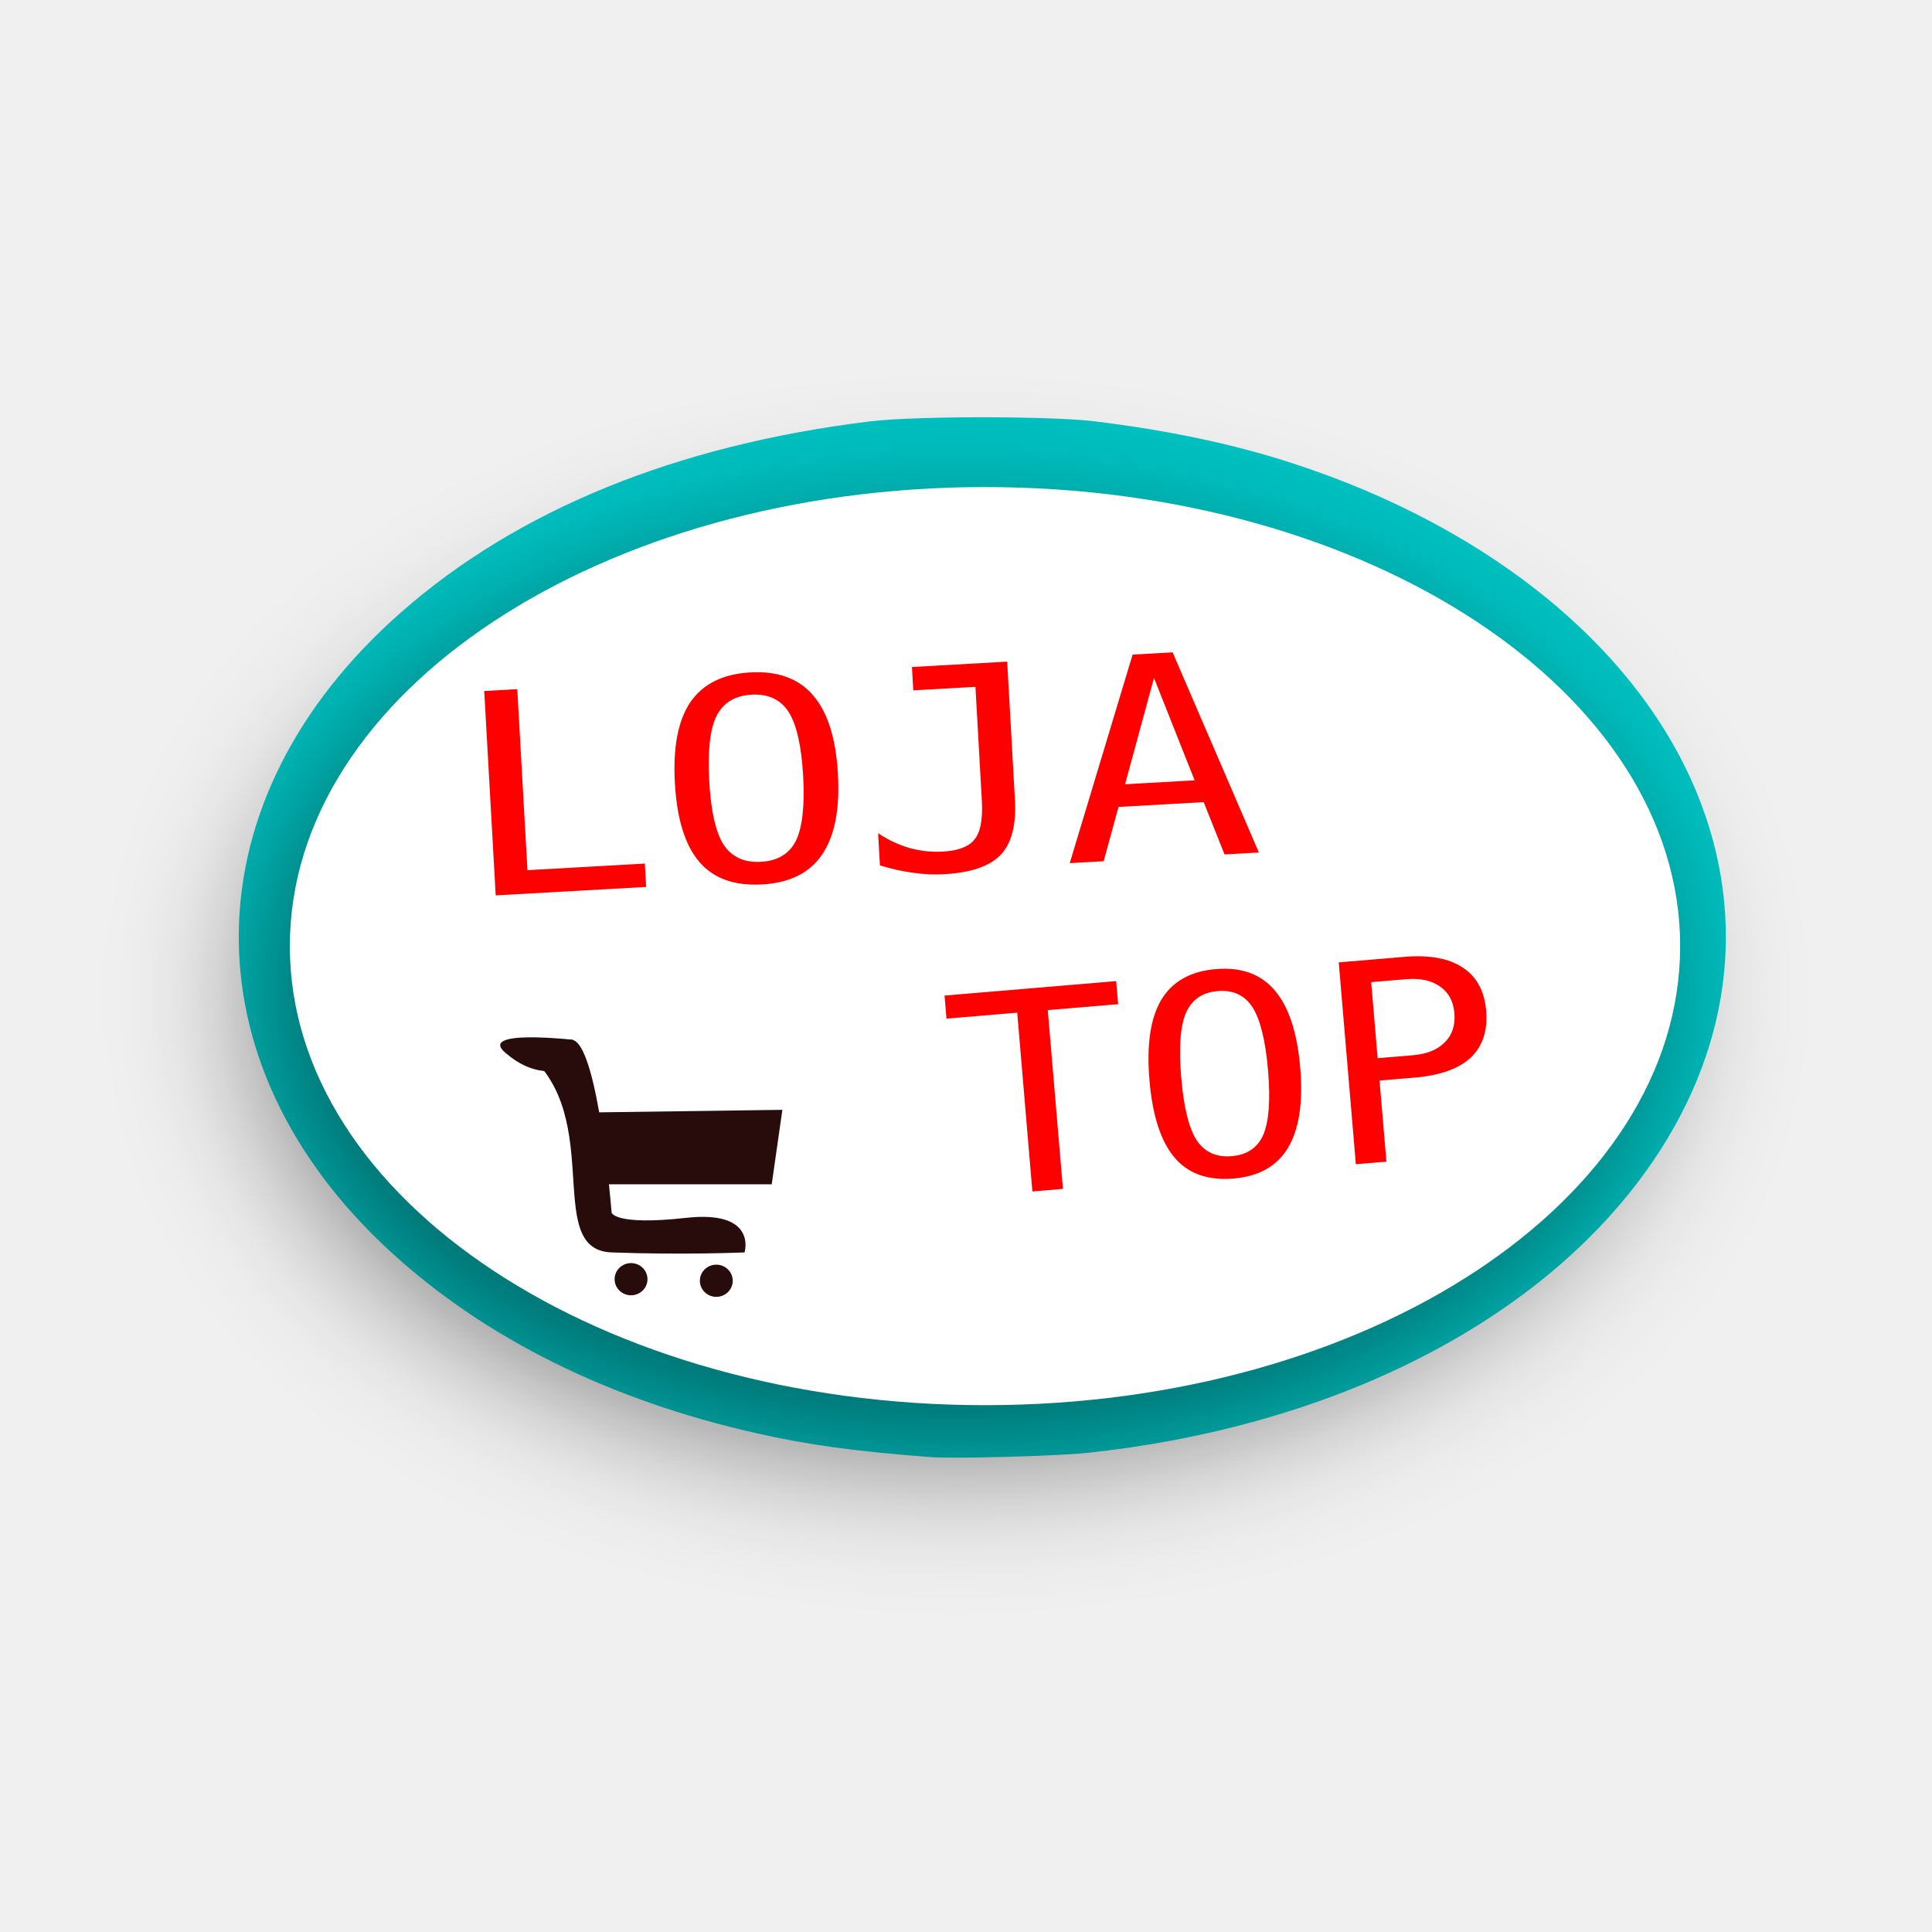
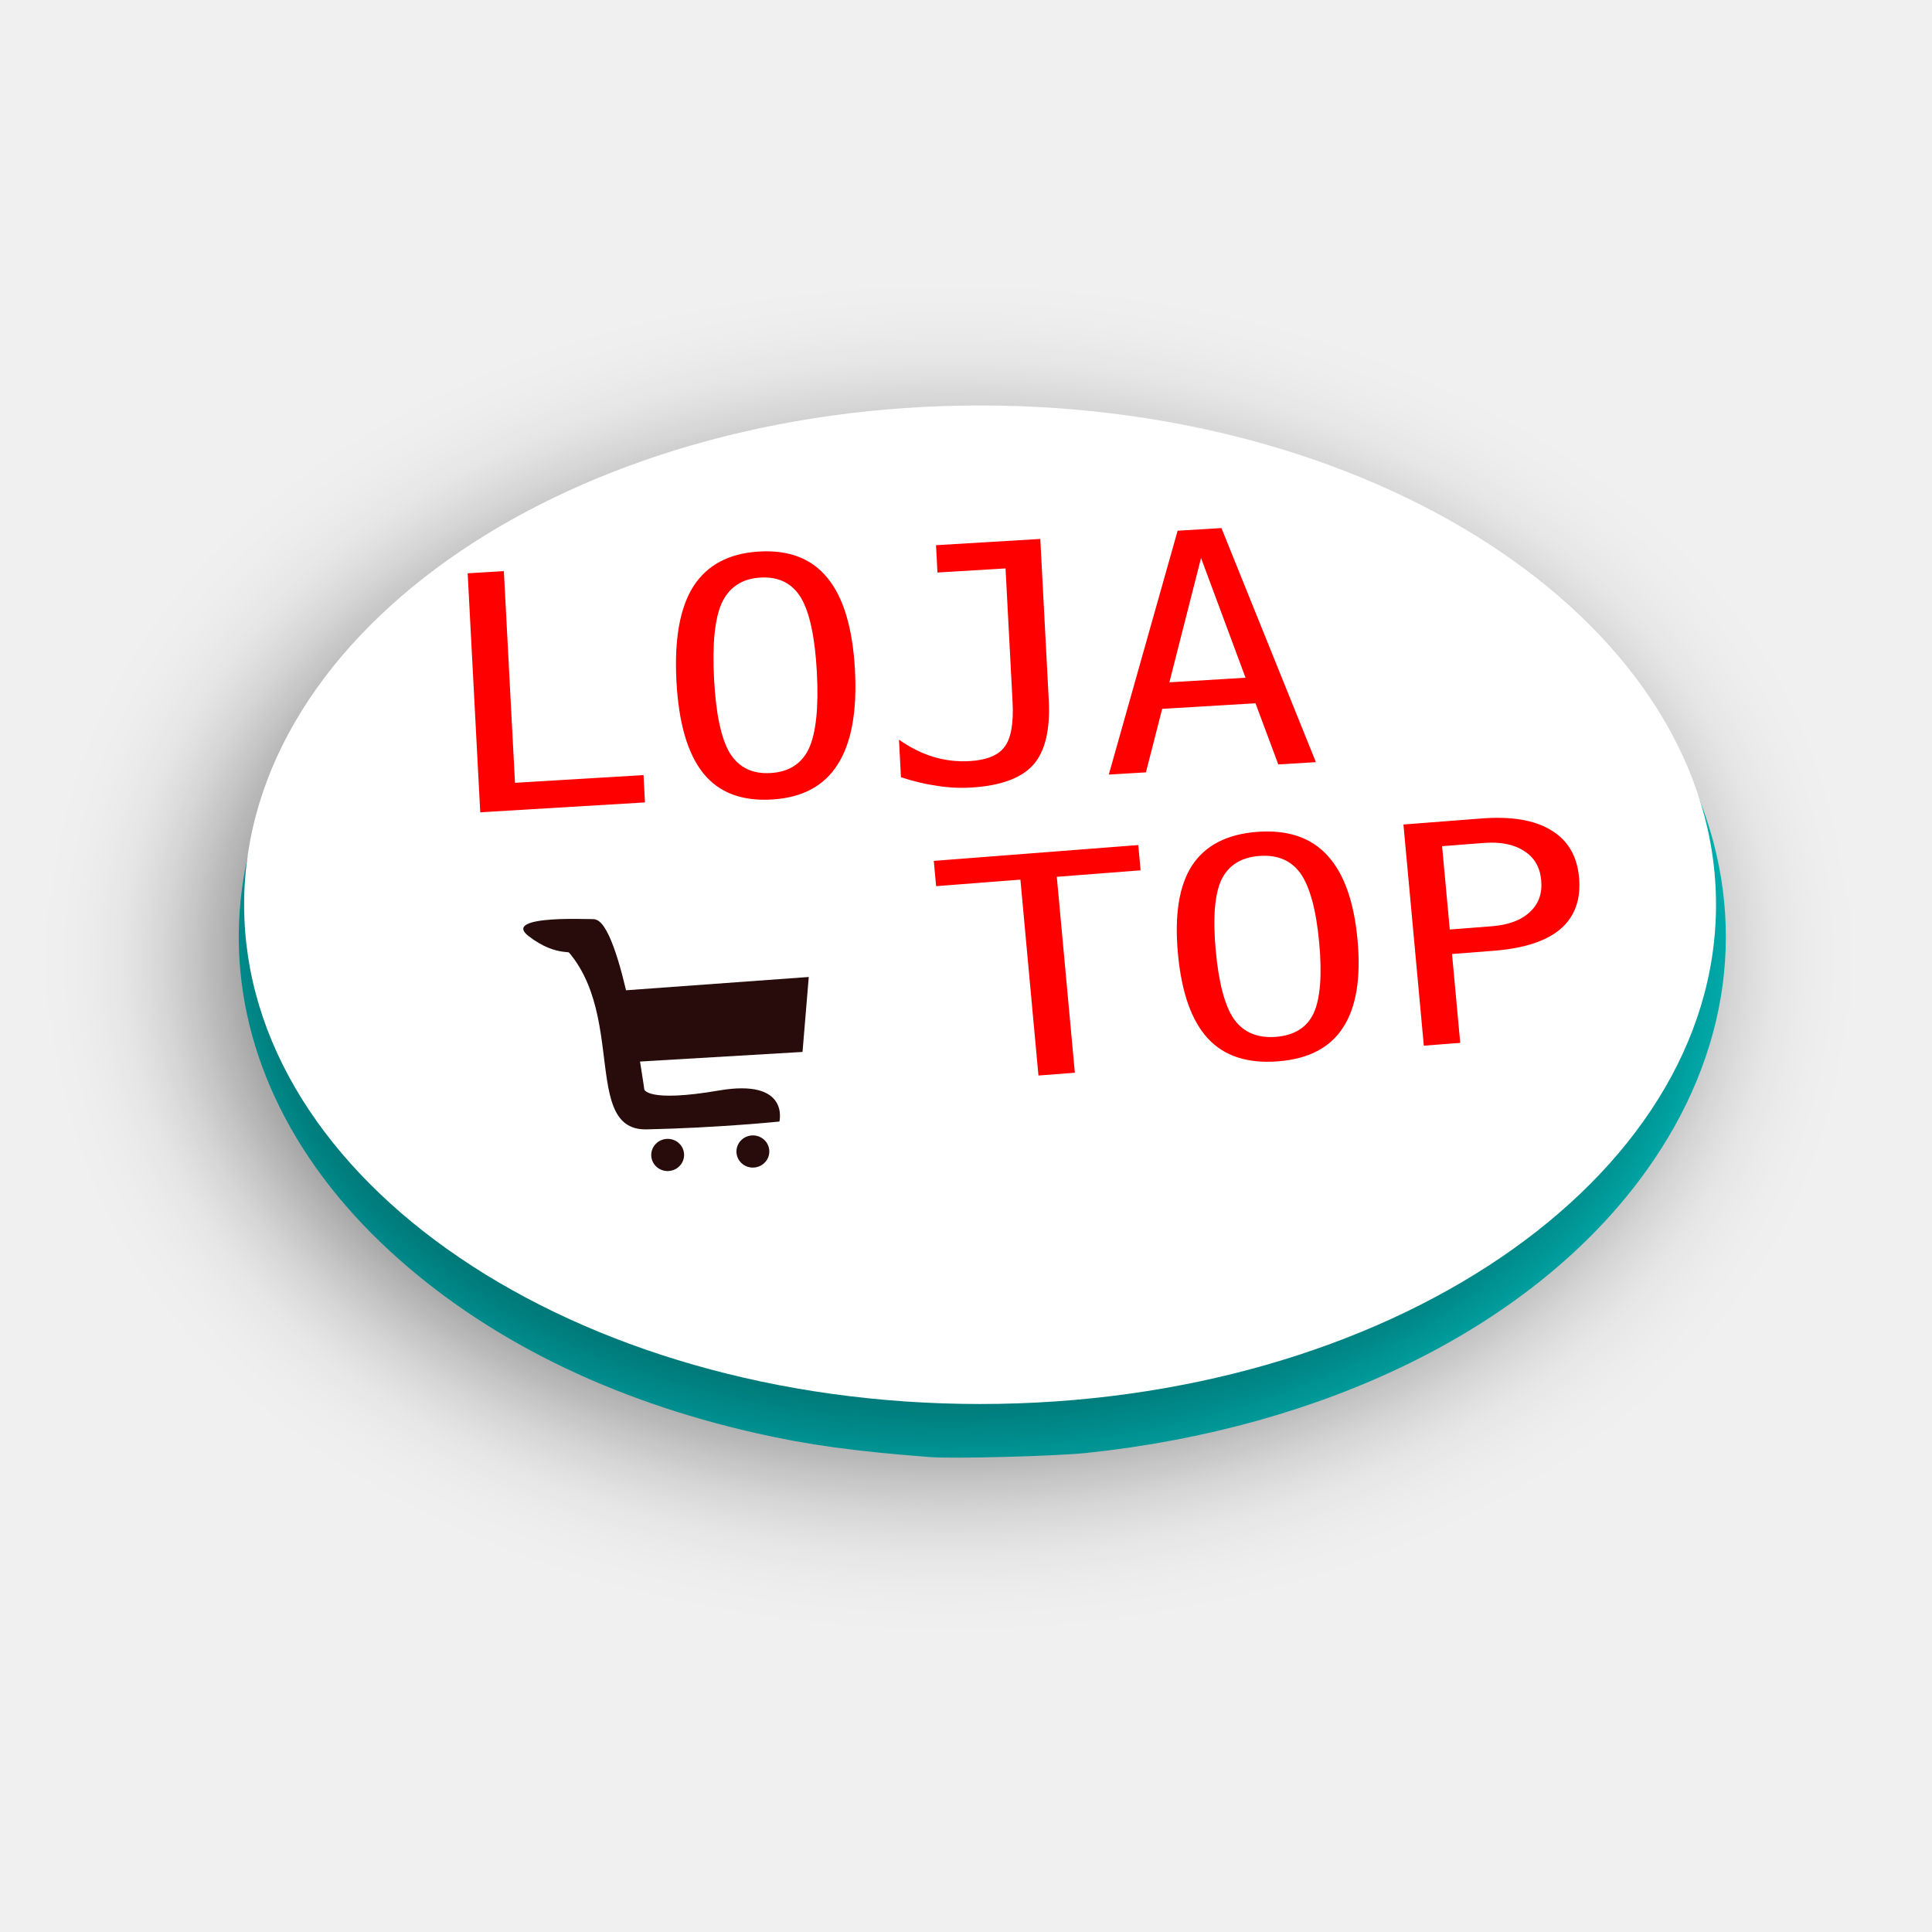
<svg xmlns="http://www.w3.org/2000/svg" width="300" height="300" viewBox="0 0 79.375 79.375" version="1.1" id="svg1">
  <defs id="defs1">
    <rect x="88.774" y="156.903" width="93.316" height="40.877" id="rect3" />
    <rect x="62.348" y="100.748" width="166.4" height="42.116" id="rect2" />
    <filter style="color-interpolation-filters:sRGB" id="filter52" x="-0.147" y="-0.191" width="1.273" height="1.435">
      <feFlood result="flood" in="SourceGraphic" flood-opacity="0.498" flood-color="rgb(0,0,0)" id="feFlood51" />
      <feGaussianBlur result="blur" in="SourceGraphic" stdDeviation="3" id="feGaussianBlur51" />
      <feOffset result="offset" in="blur" dx="-1.2" dy="2" id="feOffset51" />
      <feComposite result="comp1" operator="in" in="flood" in2="offset" id="feComposite51" />
      <feComposite result="comp2" operator="over" in="SourceGraphic" in2="comp1" id="feComposite52" />
    </filter>
  </defs>
  <g id="layer1">
    <path style="fill:#00c3c3;fill-opacity:1;stroke-width:0.097" d="M 38.204,59.862 C 35.127,59.628 33.211,59.365 31.078,58.883 25.029,57.518 19.923,54.985 16.044,51.423 7.574,43.648 7.751,32.828 16.474,25.16 c 4.801,-4.221 11.3,-6.869 19.258,-7.847 1.843,-0.227 7.426,-0.227 9.269,0 3.016,0.371 5.661,0.93 8.041,1.7 8.358,2.703 14.562,7.877 16.871,14.072 1.942,5.208 1.016,10.692 -2.613,15.472 -4.576,6.028 -12.877,10.107 -22.66,11.136 -1.277,0.134 -5.456,0.244 -6.437,0.17 z" id="path2" />
-     <ellipse style="fill:#ffffff;fill-opacity:1;stroke-width:0.298;filter:url(#filter52)" id="path3" cx="40.468" cy="38.871" rx="28.56" ry="18.86" />
-     <ellipse style="fill:#280b0b;fill-opacity:1;stroke-width:0.265" id="path11-0" cx="29.429" cy="52.619" rx="0.675" ry="0.661" />
-     <text xml:space="preserve" transform="matrix(1.143246,-0.06423114,0.05391028,0.9595453,-58.3521,-65.7872)" id="text2" style="font-style:normal;font-variant:normal;font-weight:normal;font-stretch:normal;font-size:12px;font-family:Consolas;-inkscape-font-specification:'Consolas, Normal';font-variant-ligatures:normal;font-variant-caps:normal;font-variant-numeric:normal;font-variant-east-asian:normal;white-space:pre;shape-inside:url(#rect2);fill:#ff0000;fill-opacity:1">
-       <tspan x="62.348" y="111.16" id="tspan1">LOJA</tspan>
+     <ellipse style="fill:#ffffff;fill-opacity:1;stroke-width:0.298;filter:url(#filter52)" id="path3" cx="39.804" cy="36.12" rx="28.56" ry="18.86" transform="matrix(1.058683,0,0,1.087613,-1.87389,-2.114246)" />
+     <text xml:space="preserve" transform="matrix(1.251827,-0.07511798,0.0590305,1.122183,-66.46393,-86.5864)" id="text2" style="font-style:normal;font-variant:normal;font-weight:normal;font-stretch:normal;font-size:12px;font-family:Consolas;-inkscape-font-specification:'Consolas, Normal';font-variant-ligatures:normal;font-variant-caps:normal;font-variant-numeric:normal;font-variant-east-asian:normal;white-space:pre;shape-inside:url(#rect2);fill:#ff0000;fill-opacity:1">
+       <tspan x="62.348" y="111.16" id="tspan3">LOJA</tspan>
    </text>
-     <text xml:space="preserve" transform="matrix(1.056895,-0.08900464,0.08031339,0.9477627,-68.05053,-101.4508)" id="text3" style="font-style:normal;font-variant:normal;font-weight:normal;font-stretch:normal;font-size:12px;font-family:Consolas;-inkscape-font-specification:'Consolas, Normal';font-variant-ligatures:normal;font-variant-caps:normal;font-variant-numeric:normal;font-variant-east-asian:normal;white-space:pre;shape-inside:url(#rect3);fill:#ff0000;fill-opacity:1">
-       <tspan x="88.773" y="167.314" id="tspan2">TOP</tspan>
+     <text xml:space="preserve" transform="matrix(1.259124,-0.09752318,0.09568072,1.038472,-88.93778,-120.6089)" id="text3" style="font-style:normal;font-variant:normal;font-weight:normal;font-stretch:normal;font-size:12px;font-family:Consolas;-inkscape-font-specification:'Consolas, Normal';font-variant-ligatures:normal;font-variant-caps:normal;font-variant-numeric:normal;font-variant-east-asian:normal;white-space:pre;shape-inside:url(#rect3);fill:#ff0000;fill-opacity:1">
+       <tspan x="88.773" y="167.314" id="tspan4">TOP</tspan>
    </text>
-     <g id="g5">
+     <g id="g5" transform="rotate(-3.375002,-59.94788,24.465)">
      <path style="fill:#280b0b;fill-opacity:1;stroke-width:0.265" d="m 24.168,45.706 7.975,-0.109 -0.437,3.059 h -7.429 z" id="path6" />
      <path style="fill:#280b0b;fill-opacity:1;stroke-width:0.265" d="m 23.534,42.721 c 0,0 -3.914,-0.449 -2.775,0.529 1.139,0.979 1.813,0.626 1.973,0.898 0.16,0.273 0.77,-1.348 0.77,-1.348 z" id="path12" />
      <path style="fill:#280b0b;fill-opacity:1;stroke-width:0.265" d="m 21.194,42.934 c 3.933,2.513 0.983,8.412 3.933,8.521 2.95,0.109 5.462,0 5.462,0 0,0 0.546,-1.748 -2.403,-1.42 -2.95,0.328 -3.059,-0.218 -3.059,-0.218 0,0 -0.546,-6.992 -1.639,-7.101 -1.092,-0.109 -2.076,0.218 -2.294,0.218 z" id="path4" />
+       <ellipse style="fill:#280b0b;fill-opacity:1;stroke-width:0.265" id="path11" cx="25.926" cy="52.555" rx="0.675" ry="0.661" />
+       <ellipse style="fill:#280b0b;fill-opacity:1;stroke-width:0.265" id="path11-0" cx="29.429" cy="52.619" rx="0.675" ry="0.661" />
    </g>
-     <ellipse style="fill:#280b0b;fill-opacity:1;stroke-width:0.265" id="path11" cx="25.926" cy="52.555" rx="0.675" ry="0.661" />
  </g>
</svg>
